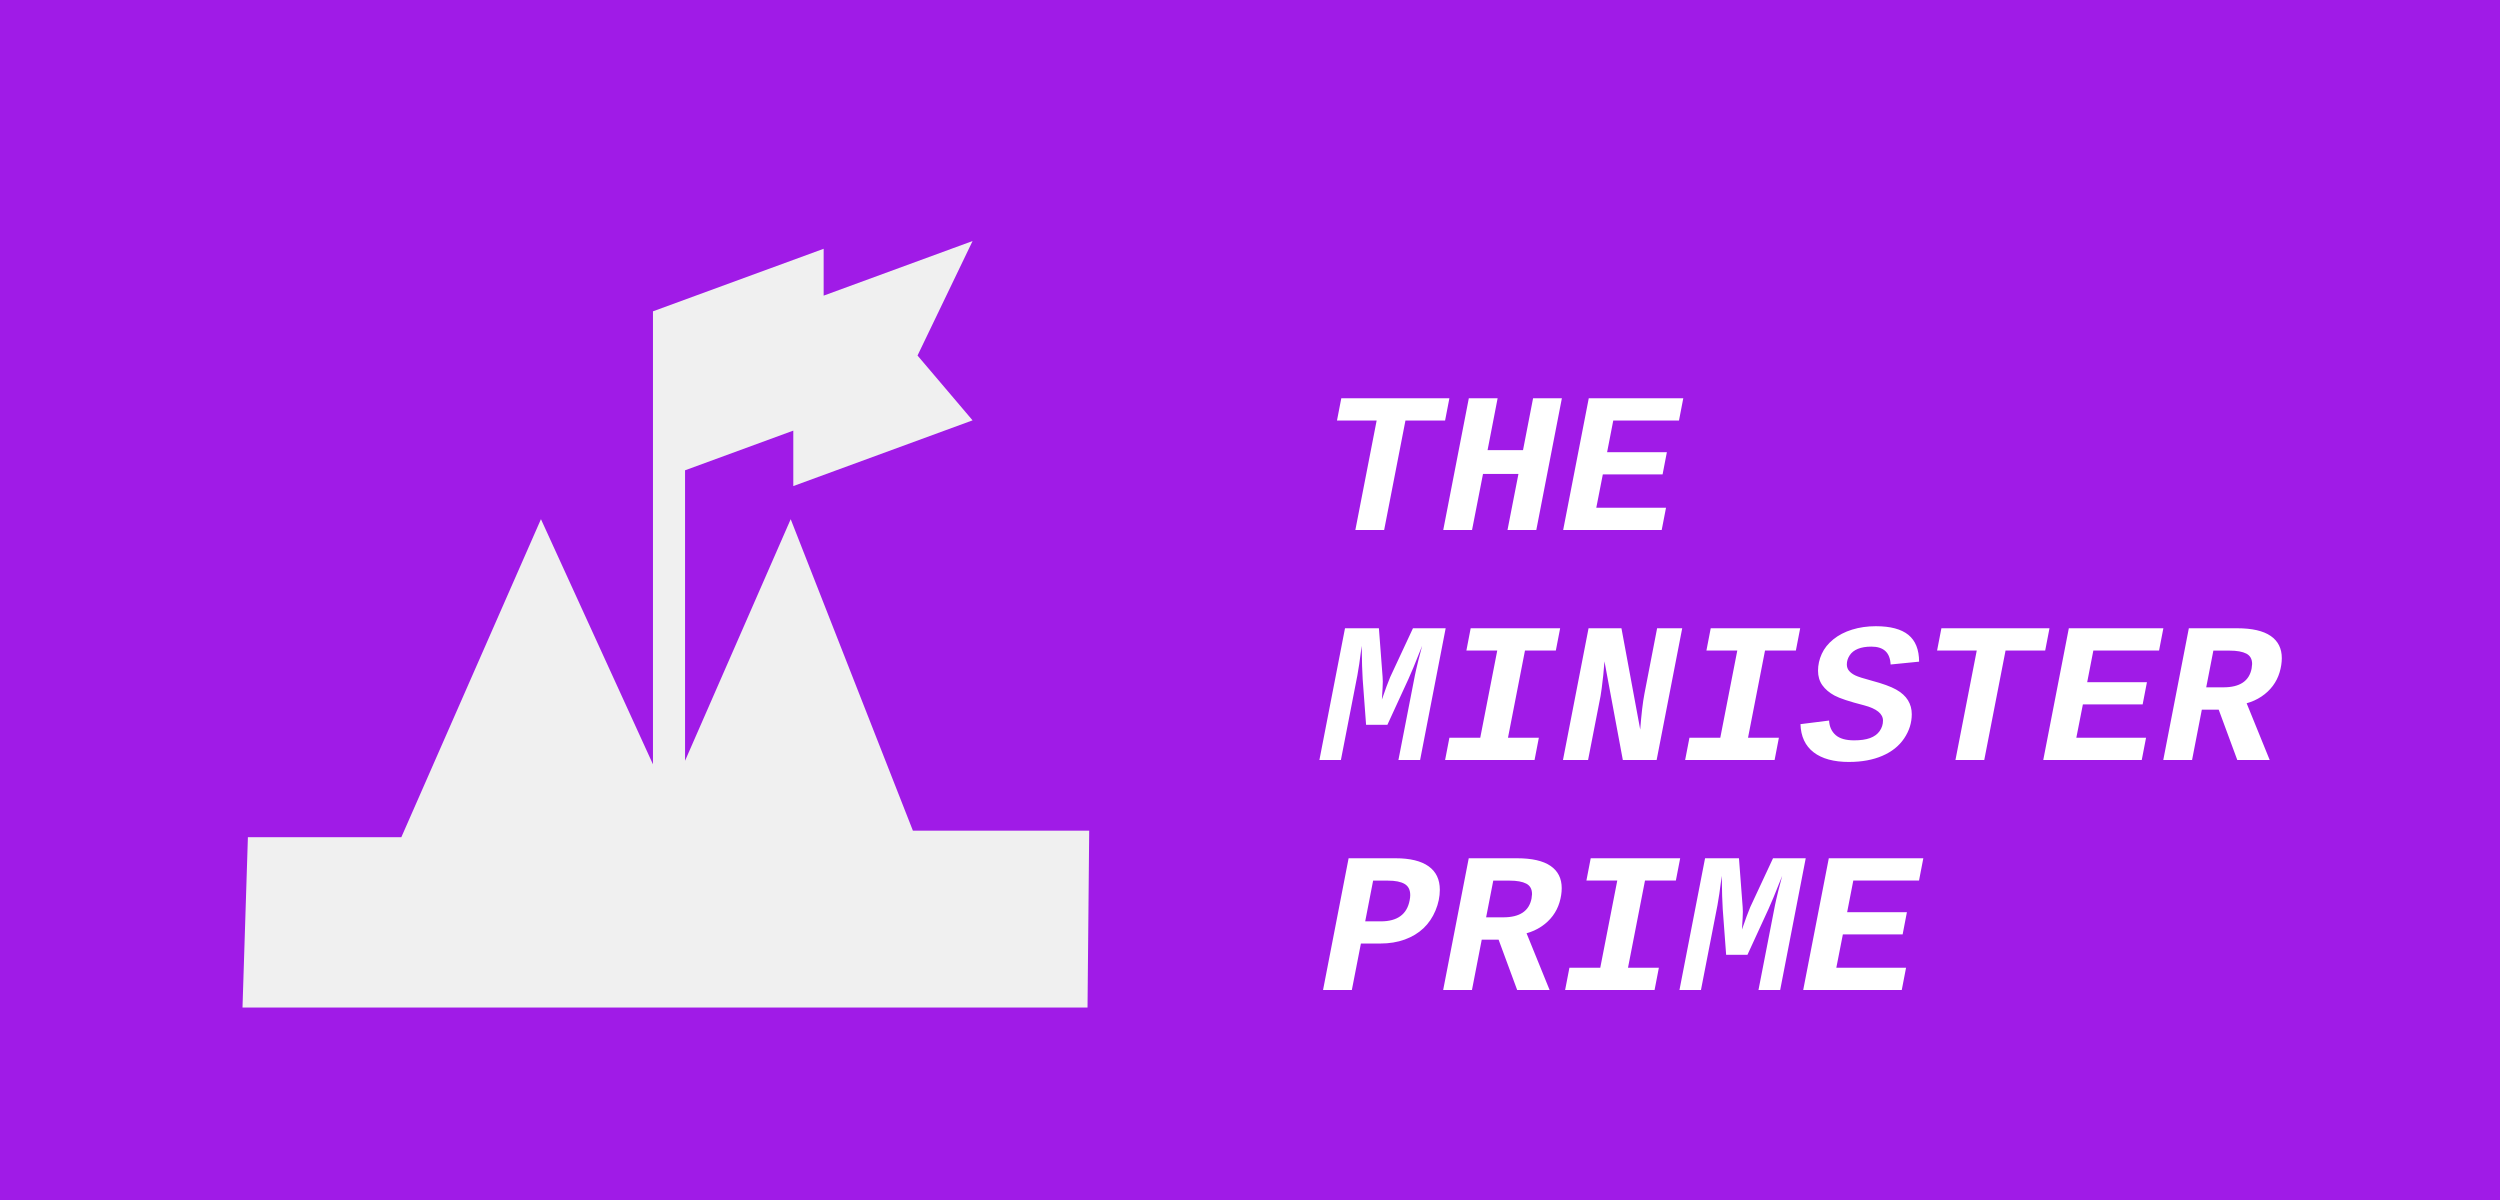
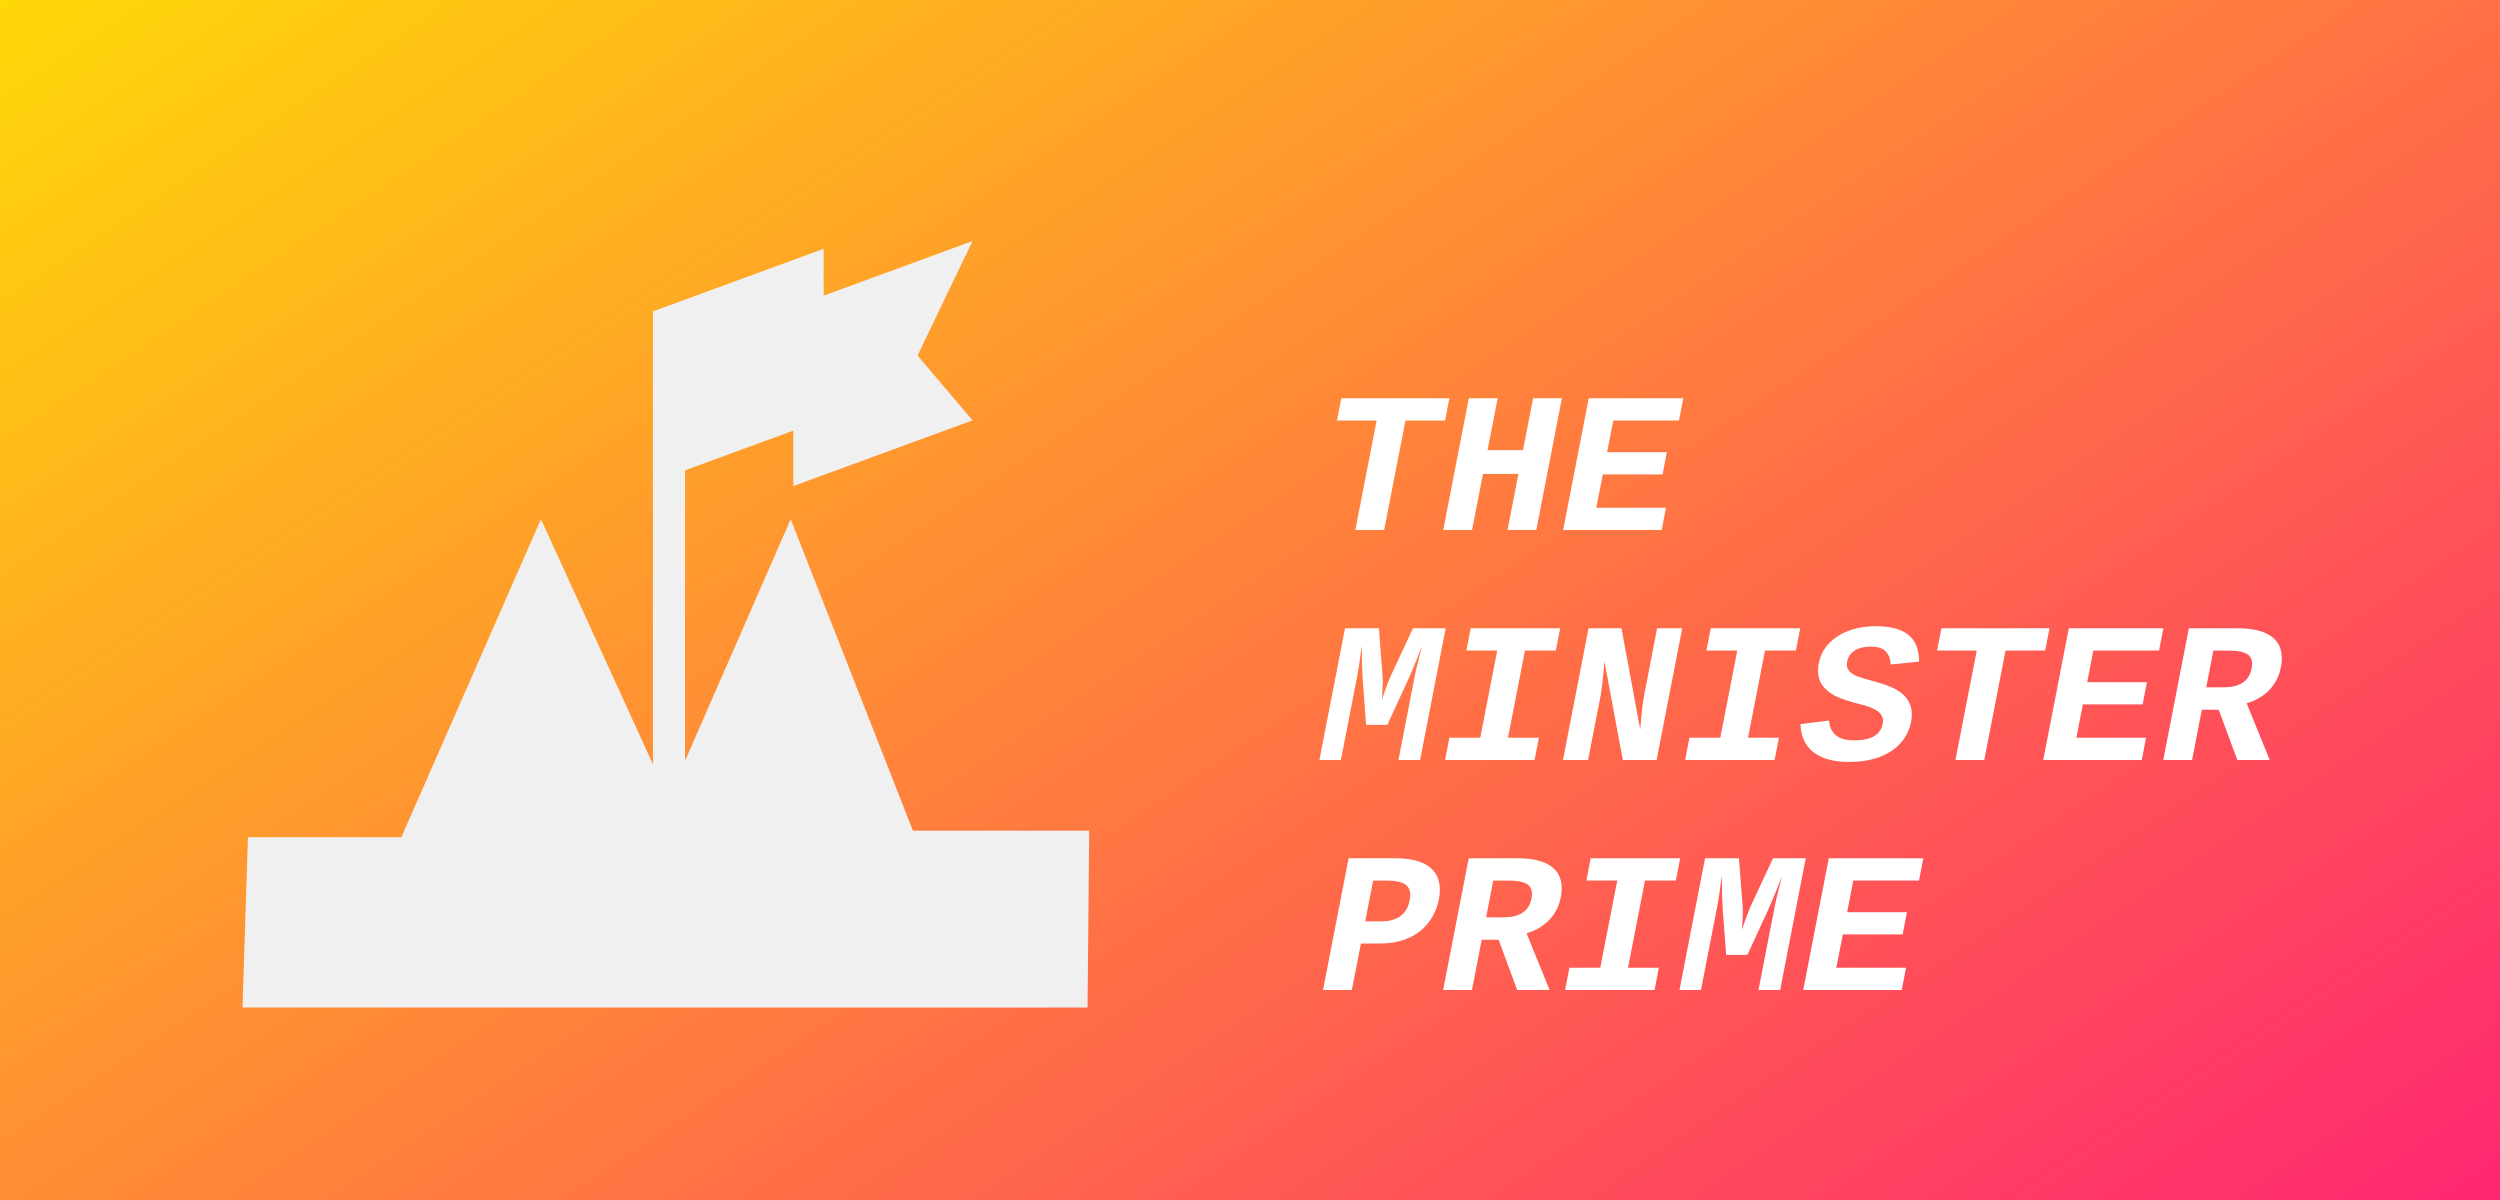
- <svg xmlns="http://www.w3.org/2000/svg" width="250" height="120" viewBox="0 0 250 120">
-   <g fill="none" fill-rule="evenodd">
-     <path d="M68.505 47.03v29.047L79.07 51.92 91.29 83.067h17.63l-.168 17.685H24.25l.54-17.035h15.345l13.96-31.8 11.202 24.516v-45.3l17.068-6.256v4.686l14.893-5.46-5.506 11.45 5.506 6.482-17.928 6.572v-5.545L68.505 47.03zM-13-19h283v162H-13V-19z" fill="#A01BE7" />
-     <path d="M140.545 42.053L138.415 53h-2.88l2.13-10.947h-3.966l.43-2.227h10.81l-.43 2.227h-3.965zM150.75 53l1.094-5.605H148.3L147.204 53h-2.88l2.558-13.174h2.88l-1.005 5.186h3.545l1.006-5.186h2.88L153.63 53h-2.88zm5.566 0l2.56-13.174h9.452l-.43 2.227h-6.572l-.615 3.164h5.977l-.43 2.226h-5.976l-.653 3.33h6.973L166.17 53h-9.854zm-16.474 23l1.65-8.477c.065-.332.18-.825.342-1.48.163-.653.29-1.14.38-1.46-.702 1.772-1.16 2.882-1.376 3.33l-2.1 4.57h-2.13l-.34-4.57c-.046-.65-.08-1.76-.098-3.33-.182 1.433-.326 2.413-.43 2.94L134.09 76h-2.15l2.56-13.174h3.39l.37 4.873.02.458c0 .28-.03.88-.09 1.797.333-.97.61-1.72.83-2.246l2.277-4.884h3.27L142.01 76h-2.168zm7.226-13.174h8.946l-.43 2.227h-3.086l-1.7 8.72h3.087l-.43 2.227h-8.945l.43-2.227h3.085l1.7-8.72h-3.086l.428-2.227zM162.283 76l-1.836-9.863-.117 1.347c-.117 1.068-.208 1.77-.273 2.11L158.807 76h-2.51l2.558-13.174h3.29l1.876 10.127c.12-1.556.26-2.744.42-3.564l1.27-6.564h2.51L165.663 76h-3.38zm8.79-13.174h8.945l-.43 2.227h-3.086l-1.7 8.72h3.087L177.46 76h-8.946l.43-2.227h3.085l1.7-8.72h-3.087l.43-2.227zm13.837 13.37c-1.53 0-2.713-.323-3.55-.967-.836-.646-1.274-1.584-1.313-2.814l2.86-.36c.034.61.252 1.094.655 1.45.404.354 1.02.53 1.846.53.645 0 1.177-.075 1.597-.228.42-.153.74-.388.962-.704.22-.315.332-.662.332-1.04 0-.69-.633-1.2-1.896-1.533-1.452-.37-2.438-.697-2.96-.98-.52-.283-.923-.627-1.21-1.03-.286-.404-.43-.886-.43-1.446 0-.58.124-1.14.372-1.684.247-.544.63-1.027 1.152-1.45.52-.424 1.148-.75 1.88-.977.732-.228 1.525-.342 2.378-.342 1.458 0 2.542.29 3.252.865.71.577 1.068 1.47 1.074 2.68l-2.85.284c-.054-1.192-.695-1.788-1.925-1.788-.528 0-.974.073-1.338.22-.366.146-.642.363-.83.65-.19.286-.284.588-.284.907 0 .26.076.478.23.654.152.176.36.327.624.454s.81.3 1.636.522c1.1.293 1.915.59 2.446.89.53.298.923.655 1.177 1.068.253.414.38.878.38 1.392 0 .86-.254 1.667-.762 2.422-.508.755-1.235 1.336-2.183 1.743-.947.407-2.055.61-3.325.61zm15.645-11.143L198.425 76h-2.88l2.13-10.947h-3.966l.43-2.227h10.81l-.43 2.227h-3.965zM204.325 76l2.558-13.174h9.453l-.43 2.227h-6.572l-.615 3.164h5.975l-.43 2.226h-5.976l-.655 3.33h6.972l-.43 2.227h-9.853zm19.404 0l-1.857-5.03h-1.69l-.976 5.03h-2.88l2.558-13.174h4.824c1.496 0 2.616.256 3.358.767.743.51 1.114 1.25 1.114 2.22 0 .457-.074.93-.22 1.422-.147.492-.373.943-.68 1.353-.305.41-.686.766-1.14 1.07-.457.302-.95.525-1.476.668L226.97 76h-3.24zm1.483-9.6c0-.494-.194-.84-.58-1.04-.39-.198-.94-.297-1.656-.297h-1.64l-.714 3.67h1.72c1.64 0 2.58-.627 2.82-1.883l.05-.45zm-87.197 27.952h-1.924L135.184 99h-2.88l2.557-13.174h4.69c1.45 0 2.553.267 3.304.8.752.535 1.128 1.32 1.128 2.354 0 .69-.144 1.382-.434 2.076-.29.693-.69 1.282-1.2 1.767-.512.485-1.134.86-1.867 1.128-.73.268-1.553.402-2.464.402zm3.007-4.854c0-.514-.187-.882-.56-1.103-.375-.222-.93-.332-1.666-.332h-1.484l-.792 4.072h1.564c1.654 0 2.614-.7 2.88-2.1.04-.195.06-.374.06-.537zM151.717 99l-1.856-5.03h-1.688l-.977 5.03h-2.88l2.558-13.174h4.824c1.498 0 2.617.256 3.36.767.742.51 1.113 1.25 1.113 2.22 0 .457-.073.93-.22 1.422-.146.492-.373.943-.68 1.353-.305.41-.685.766-1.14 1.07-.457.302-.948.525-1.476.668L154.96 99h-3.243zm1.484-9.6c0-.494-.193-.84-.58-1.04-.387-.198-.94-.297-1.655-.297h-1.64l-.714 3.67h1.72c1.64 0 2.58-.627 2.822-1.883l.05-.45zm5.87-3.574h8.946l-.43 2.227H164.5l-1.7 8.72h3.087l-.43 2.227h-8.945l.43-2.227h3.085l1.7-8.72h-3.086l.43-2.227zM175.848 99l1.65-8.477c.065-.332.18-.825.342-1.48.163-.653.29-1.14.38-1.46-.702 1.772-1.16 2.882-1.376 3.33l-2.1 4.57h-2.13l-.34-4.57c-.046-.65-.08-1.76-.098-3.33-.183 1.433-.326 2.413-.43 2.94L170.096 99h-2.15l2.56-13.174h3.39l.37 4.873.02.458c0 .28-.03.88-.09 1.797.333-.97.61-1.72.83-2.246l2.277-4.884h3.27L178.017 99h-2.168zm4.472 0l2.56-13.174h9.452l-.43 2.227h-6.572l-.615 3.164h5.976l-.428 2.226h-5.977l-.654 3.33h6.974l-.43 2.227h-9.854z" fill="#FFF" />
+ <svg xmlns="http://www.w3.org/2000/svg" width="250px" height="120px" viewBox="0 0 250 120" version="1.1">
+   <defs>
+     <linearGradient x1="0%" y1="4.897%" x2="95.797%" y2="87.382%" id="linearGradient-1">
+       <stop stop-color="#FFE500" offset="0%" />
+       <stop stop-color="#FF2175" offset="100%" />
+     </linearGradient>
+   </defs>
+   <g id="Page-1" stroke="none" stroke-width="1" fill="none" fill-rule="evenodd">
+     <g id="Artboard-25-Copy">
+       <path d="M68.505,47.031 L68.505,76.077 L79.069,51.919 L91.292,83.068 L108.922,83.068 L108.754,100.753 L24.251,100.753 L24.791,83.718 L40.135,83.718 L54.095,51.919 L65.297,76.434 L65.297,76.434 L65.297,40.314 L65.297,31.135 L82.365,24.878 L82.365,29.564 L97.258,24.104 L91.752,35.554 L97.258,42.036 L79.33,48.608 L79.33,43.063 L68.505,47.031 Z M-13,-19 L270,-19 L270,143 L-13,143 L-13,-19 Z" id="Rectangle-130" fill="url(#linearGradient-1)" />
+       <path d="M140.545,42.053 L138.416,53 L135.535,53 L137.664,42.053 L133.699,42.053 L134.129,39.826 L144.939,39.826 L144.51,42.053 L140.545,42.053 Z M150.75,53 L151.844,47.395 L148.299,47.395 L147.205,53 L144.324,53 L146.883,39.826 L149.764,39.826 L148.758,45.012 L152.303,45.012 L153.309,39.826 L156.189,39.826 L153.631,53 L150.75,53 Z M156.316,53 L158.875,39.826 L168.328,39.826 L167.898,42.053 L161.326,42.053 L160.711,45.217 L166.688,45.217 L166.258,47.443 L160.281,47.443 L159.627,50.773 L166.6,50.773 L166.17,53 L156.316,53 Z M139.842,76 L141.492,67.523 C141.557,67.191 141.671,66.698 141.834,66.044 C141.997,65.39 142.124,64.903 142.215,64.584 C141.512,66.355 141.053,67.465 140.838,67.914 L138.738,72.484 L136.609,72.484 L136.268,67.914 C136.222,67.263 136.189,66.153 136.17,64.584 C135.988,66.016 135.844,66.996 135.74,67.523 L134.09,76 L131.941,76 L134.5,62.826 L137.889,62.826 L138.26,67.699 L138.279,68.158 C138.279,68.438 138.25,69.037 138.191,69.955 C138.523,68.985 138.8,68.236 139.021,67.709 L141.297,62.826 L144.568,62.826 L142.01,76 L139.842,76 Z M147.068,62.826 L156.014,62.826 L155.584,65.053 L152.498,65.053 L150.799,73.773 L153.885,73.773 L153.455,76 L144.51,76 L144.939,73.773 L148.025,73.773 L149.725,65.053 L146.639,65.053 L147.068,62.826 Z M162.283,76 L160.447,66.137 L160.33,67.484 C160.213,68.552 160.122,69.255 160.057,69.594 L158.807,76 L156.297,76 L158.855,62.826 L162.146,62.826 L164.021,72.953 C164.139,71.397 164.279,70.209 164.441,69.389 L165.711,62.826 L168.221,62.826 L165.662,76 L162.283,76 Z M171.072,62.826 L180.018,62.826 L179.588,65.053 L176.502,65.053 L174.803,73.773 L177.889,73.773 L177.459,76 L168.514,76 L168.943,73.773 L172.029,73.773 L173.729,65.053 L170.643,65.053 L171.072,62.826 Z M184.91,76.195 C183.38,76.195 182.197,75.873 181.36,75.229 C180.524,74.584 180.086,73.646 180.047,72.416 L182.908,72.055 C182.941,72.667 183.159,73.15 183.562,73.505 C183.966,73.86 184.581,74.037 185.408,74.037 C186.053,74.037 186.585,73.961 187.005,73.808 C187.425,73.655 187.745,73.42 187.967,73.104 C188.188,72.789 188.299,72.442 188.299,72.064 C188.299,71.374 187.667,70.863 186.404,70.531 C184.952,70.16 183.966,69.833 183.445,69.55 C182.924,69.267 182.521,68.923 182.234,68.52 C181.948,68.116 181.805,67.634 181.805,67.074 C181.805,66.495 181.928,65.933 182.176,65.39 C182.423,64.846 182.807,64.363 183.328,63.939 C183.849,63.516 184.476,63.191 185.208,62.963 C185.94,62.735 186.733,62.621 187.586,62.621 C189.044,62.621 190.128,62.909 190.838,63.485 C191.548,64.062 191.906,64.955 191.912,66.166 L189.061,66.449 C189.008,65.258 188.367,64.662 187.137,64.662 C186.609,64.662 186.163,64.735 185.799,64.882 C185.434,65.028 185.158,65.245 184.969,65.531 C184.78,65.818 184.686,66.12 184.686,66.439 C184.686,66.7 184.762,66.918 184.915,67.094 C185.068,67.27 185.276,67.421 185.54,67.548 C185.804,67.675 186.349,67.849 187.176,68.07 C188.276,68.363 189.091,68.66 189.622,68.959 C190.153,69.258 190.545,69.615 190.799,70.028 C191.053,70.442 191.18,70.906 191.18,71.42 C191.18,72.279 190.926,73.087 190.418,73.842 C189.91,74.597 189.183,75.178 188.235,75.585 C187.288,75.992 186.18,76.195 184.91,76.195 L184.91,76.195 Z M200.555,65.053 L198.426,76 L195.545,76 L197.674,65.053 L193.709,65.053 L194.139,62.826 L204.949,62.826 L204.52,65.053 L200.555,65.053 Z M204.324,76 L206.883,62.826 L216.336,62.826 L215.906,65.053 L209.334,65.053 L208.719,68.217 L214.695,68.217 L214.266,70.443 L208.289,70.443 L207.635,73.773 L214.607,73.773 L214.178,76 L204.324,76 Z M223.729,76 L221.873,70.971 L220.184,70.971 L219.207,76 L216.326,76 L218.885,62.826 L223.709,62.826 C225.206,62.826 226.326,63.082 227.068,63.593 C227.811,64.104 228.182,64.844 228.182,65.814 C228.182,66.27 228.108,66.744 227.962,67.235 C227.815,67.727 227.589,68.178 227.283,68.588 C226.977,68.998 226.596,69.354 226.141,69.657 C225.685,69.96 225.193,70.183 224.666,70.326 L226.971,76 L223.729,76 Z M225.213,66.4 C225.213,65.906 225.019,65.559 224.632,65.36 C224.244,65.162 223.693,65.062 222.977,65.062 L221.336,65.062 L220.623,68.734 L222.342,68.734 C223.982,68.734 224.923,68.106 225.164,66.85 L225.213,66.4 Z M138.016,94.352 L136.092,94.352 L135.184,99 L132.303,99 L134.861,85.826 L139.549,85.826 C141.001,85.826 142.103,86.093 142.854,86.627 C143.606,87.161 143.982,87.945 143.982,88.98 C143.982,89.671 143.838,90.362 143.548,91.056 C143.258,91.749 142.858,92.338 142.347,92.823 C141.836,93.308 141.214,93.684 140.481,93.951 C139.749,94.218 138.927,94.352 138.016,94.352 L138.016,94.352 Z M141.023,89.498 C141.023,88.984 140.836,88.616 140.462,88.395 C140.088,88.173 139.533,88.062 138.797,88.062 L137.312,88.062 L136.521,92.135 L138.084,92.135 C139.738,92.135 140.698,91.435 140.965,90.035 C141.004,89.84 141.023,89.661 141.023,89.498 L141.023,89.498 Z M151.717,99 L149.861,93.971 L148.172,93.971 L147.195,99 L144.314,99 L146.873,85.826 L151.697,85.826 C153.195,85.826 154.314,86.082 155.057,86.593 C155.799,87.104 156.17,87.844 156.17,88.814 C156.17,89.27 156.097,89.744 155.95,90.235 C155.804,90.727 155.577,91.178 155.271,91.588 C154.965,91.998 154.585,92.354 154.129,92.657 C153.673,92.96 153.182,93.183 152.654,93.326 L154.959,99 L151.717,99 Z M153.201,89.4 C153.201,88.906 153.007,88.559 152.62,88.36 C152.233,88.162 151.681,88.062 150.965,88.062 L149.324,88.062 L148.611,91.734 L150.33,91.734 C151.971,91.734 152.911,91.106 153.152,89.85 L153.201,89.4 Z M159.07,85.826 L168.016,85.826 L167.586,88.053 L164.5,88.053 L162.801,96.773 L165.887,96.773 L165.457,99 L156.512,99 L156.941,96.773 L160.027,96.773 L161.727,88.053 L158.641,88.053 L159.07,85.826 Z M175.848,99 L177.498,90.523 C177.563,90.191 177.677,89.698 177.84,89.044 C178.003,88.39 178.13,87.903 178.221,87.584 C177.518,89.355 177.059,90.465 176.844,90.914 L174.744,95.484 L172.615,95.484 L172.273,90.914 C172.228,90.263 172.195,89.153 172.176,87.584 C171.993,89.016 171.85,89.996 171.746,90.523 L170.096,99 L167.947,99 L170.506,85.826 L173.895,85.826 L174.266,90.699 L174.285,91.158 C174.285,91.438 174.256,92.037 174.197,92.955 C174.529,91.985 174.806,91.236 175.027,90.709 L177.303,85.826 L180.574,85.826 L178.016,99 L175.848,99 Z M180.32,99 L182.879,85.826 L192.332,85.826 L191.902,88.053 L185.33,88.053 L184.715,91.217 L190.691,91.217 L190.262,93.443 L184.285,93.443 L183.631,96.773 L190.604,96.773 L190.174,99 L180.32,99 Z" id="THE" fill="#FFFFFF" />
+     </g>
  </g>
</svg>
